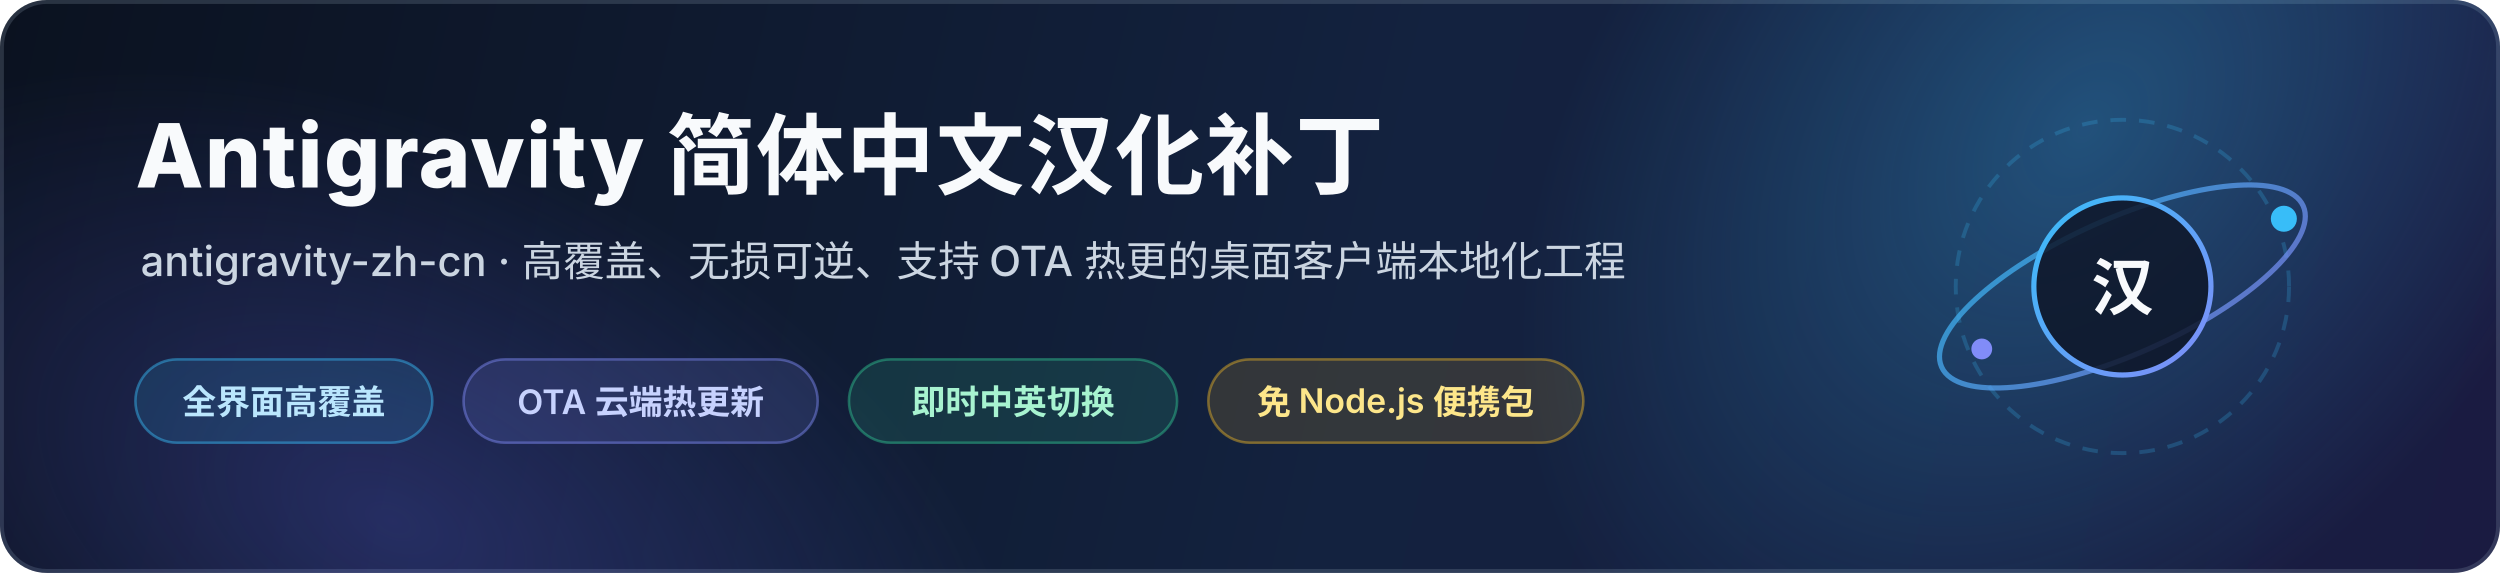
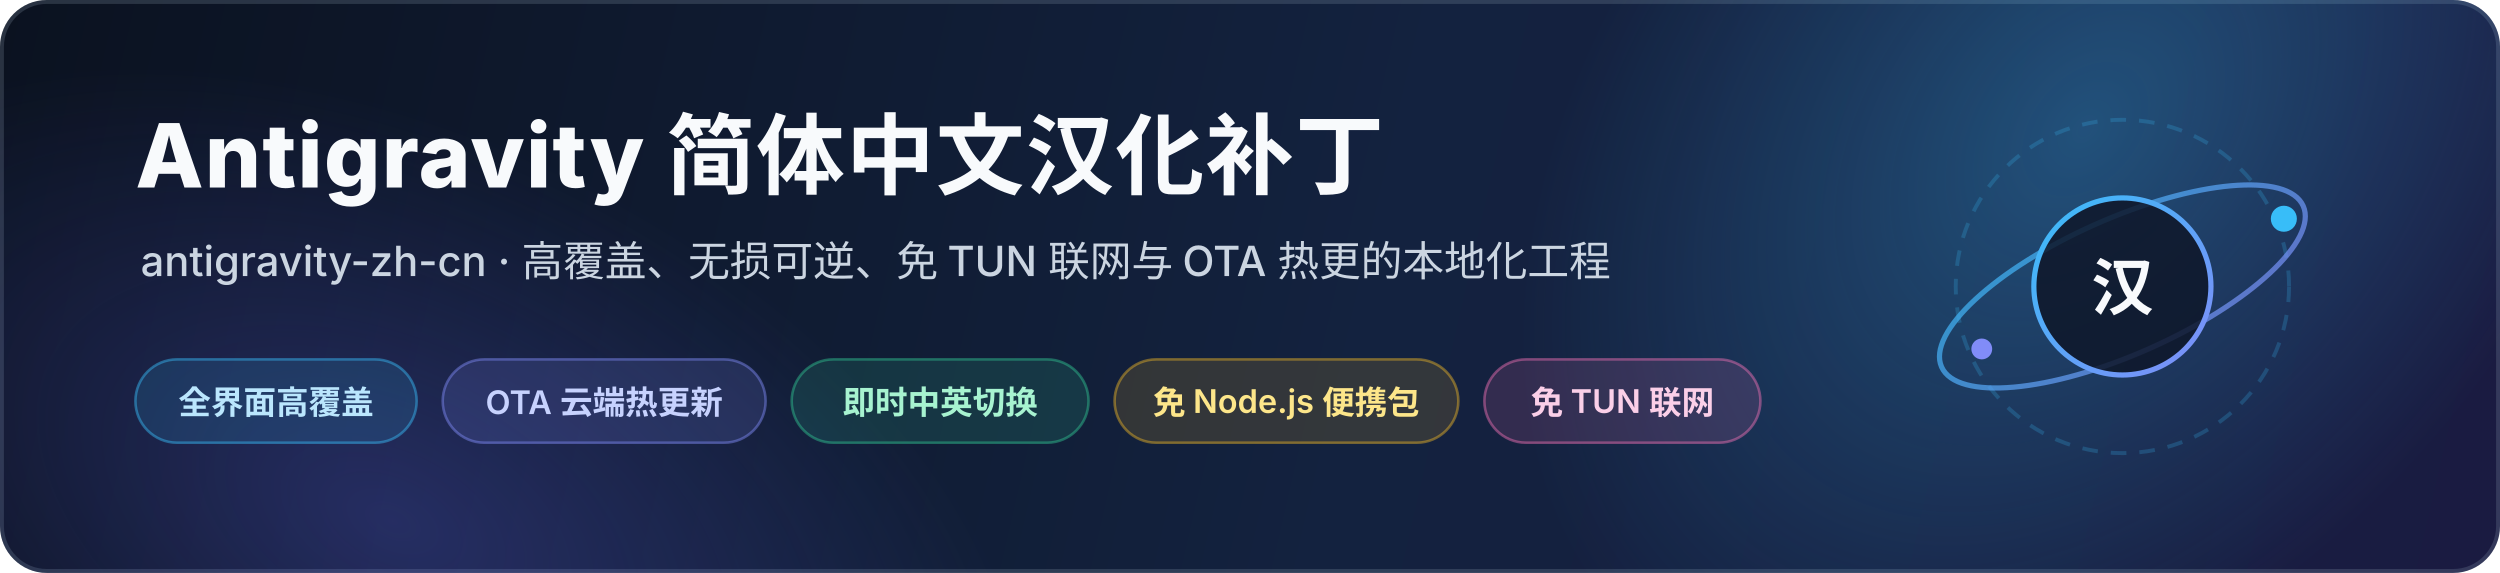
<svg xmlns="http://www.w3.org/2000/svg" width="960" height="220" viewBox="0 0 960 220" fill="none">
  <defs>
    <linearGradient id="bg" x1="0" y1="0" x2="960" y2="220" gradientUnits="userSpaceOnUse">
      <stop offset="0%" stop-color="#0B1220" />
      <stop offset="55%" stop-color="#13223F" />
      <stop offset="100%" stop-color="#1A1B41" />
    </linearGradient>
    <radialGradient id="glowA" cx="0" cy="0" r="1" gradientUnits="userSpaceOnUse" gradientTransform="translate(800 50) rotate(130) scale(260 180)">
      <stop offset="0%" stop-color="#38BDF8" stop-opacity="0.32" />
      <stop offset="100%" stop-color="#38BDF8" stop-opacity="0" />
    </radialGradient>
    <radialGradient id="glowB" cx="0" cy="0" r="1" gradientUnits="userSpaceOnUse" gradientTransform="translate(150 200) rotate(25) scale(260 150)">
      <stop offset="0%" stop-color="#6366F1" stop-opacity="0.28" />
      <stop offset="100%" stop-color="#6366F1" stop-opacity="0" />
    </radialGradient>
    <linearGradient id="accent" x1="0" y1="0" x2="1" y2="1">
      <stop offset="0%" stop-color="#38BDF8" />
      <stop offset="100%" stop-color="#818CF8" />
    </linearGradient>
  </defs>
  <rect width="960" height="220" rx="18" fill="url(#bg)" />
  <rect x="0.75" y="0.75" width="958.5" height="218.5" rx="17.25" stroke="rgba(148,163,184,0.22)" stroke-width="1.5" />
  <rect width="960" height="220" rx="18" fill="url(#glowA)" />
  <rect width="960" height="220" rx="18" fill="url(#glowB)" />
  <g transform="translate(815 110)">
    <circle cx="0" cy="0" r="64" stroke="rgba(56,189,248,0.22)" stroke-width="1.5" stroke-dasharray="6 5" />
    <ellipse cx="0" cy="0" rx="76" ry="26" transform="rotate(-24)" stroke="url(#accent)" stroke-width="2" stroke-opacity="0.7" />
    <circle cx="0" cy="0" r="34" fill="rgba(15,23,42,0.85)" stroke="url(#accent)" stroke-width="2" />
    <text x="0" y="9" text-anchor="middle" fill="#F8FAFC" font-family="system-ui, -apple-system, 'Segoe UI', 'PingFang SC', 'Microsoft YaHei', sans-serif" font-size="24" font-weight="700">汉</text>
    <circle cx="62" cy="-26" r="5" fill="#38BDF8" />
    <circle cx="-54" cy="24" r="4" fill="#818CF8" />
  </g>
  <text x="52" y="72" fill="#F8FAFC" font-family="system-ui, -apple-system, 'Segoe UI', 'PingFang SC', 'Microsoft YaHei', sans-serif" font-size="34" font-weight="800" letter-spacing="0.5">Antigravity 简体中文汉化补丁</text>
-   <text x="54" y="106" fill="#CBD5E1" font-family="system-ui, -apple-system, 'Segoe UI', 'PingFang SC', 'Microsoft YaHei', sans-serif" font-size="16" font-weight="500">antigravity-zh-cn · 高覆盖、无损可逆、支持 OTA 热更的桌面客户端本地化工程</text>
-   <g transform="translate(52 138)" font-family="system-ui, -apple-system, 'Segoe UI', 'PingFang SC', 'Microsoft YaHei', sans-serif" font-size="13" font-weight="600">
-     <rect x="0" y="0" width="114" height="32" rx="16" fill="rgba(56,189,248,0.14)" stroke="rgba(56,189,248,0.45)" />
-     <text x="57" y="21" text-anchor="middle" fill="#BAE6FD">全界面高覆盖</text>
-     <rect x="126" y="0" width="136" height="32" rx="16" fill="rgba(129,140,248,0.16)" stroke="rgba(129,140,248,0.45)" />
-     <text x="194" y="21" text-anchor="middle" fill="#C7D2FE">OTA 云端热更新</text>
-     <rect x="274" y="0" width="126" height="32" rx="16" fill="rgba(52,211,153,0.14)" stroke="rgba(52,211,153,0.42)" />
-     <text x="337" y="21" text-anchor="middle" fill="#A7F3D0">即时中英切换</text>
-     <rect x="412" y="0" width="144" height="32" rx="16" fill="rgba(251,191,36,0.14)" stroke="rgba(251,191,36,0.42)" />
-     <text x="484" y="21" text-anchor="middle" fill="#FDE68A">免 Node.js 便携包</text>
+   <text x="54" y="106" fill="#CBD5E1" font-family="system-ui, -apple-system, 'Segoe UI', 'PingFang SC', 'Microsoft YaHei', sans-serif" font-size="16" font-weight="500">antigravity-zh-cn · 高覆盖、无损可逆、免 TUN 联网与 OTA 热更的本地化工程</text>
+   <g transform="translate(52 138)" font-family="system-ui, -apple-system, 'Segoe UI', 'PingFang SC', 'Microsoft YaHei', sans-serif" font-size="12.5" font-weight="600">
+     <rect x="0" y="0" width="108" height="32" rx="16" fill="rgba(56,189,248,0.14)" stroke="rgba(56,189,248,0.45)" />
+     <text x="54" y="21" text-anchor="middle" fill="#BAE6FD">全界面高覆盖</text>
+     <rect x="118" y="0" width="124" height="32" rx="16" fill="rgba(129,140,248,0.16)" stroke="rgba(129,140,248,0.45)" />
+     <text x="180" y="21" text-anchor="middle" fill="#C7D2FE">OTA 云端热更新</text>
+     <rect x="252" y="0" width="114" height="32" rx="16" fill="rgba(52,211,153,0.14)" stroke="rgba(52,211,153,0.42)" />
+     <text x="309" y="21" text-anchor="middle" fill="#A7F3D0">即时中英切换</text>
+     <rect x="376" y="0" width="132" height="32" rx="16" fill="rgba(251,191,36,0.14)" stroke="rgba(251,191,36,0.42)" />
+     <text x="442" y="21" text-anchor="middle" fill="#FDE68A">免 Node.js 便携包</text>
+     <rect x="518" y="0" width="106" height="32" rx="16" fill="rgba(244,114,182,0.14)" stroke="rgba(244,114,182,0.45)" />
+     <text x="571" y="21" text-anchor="middle" fill="#FBCFE8">免 TUN 联网</text>
  </g>
</svg>
